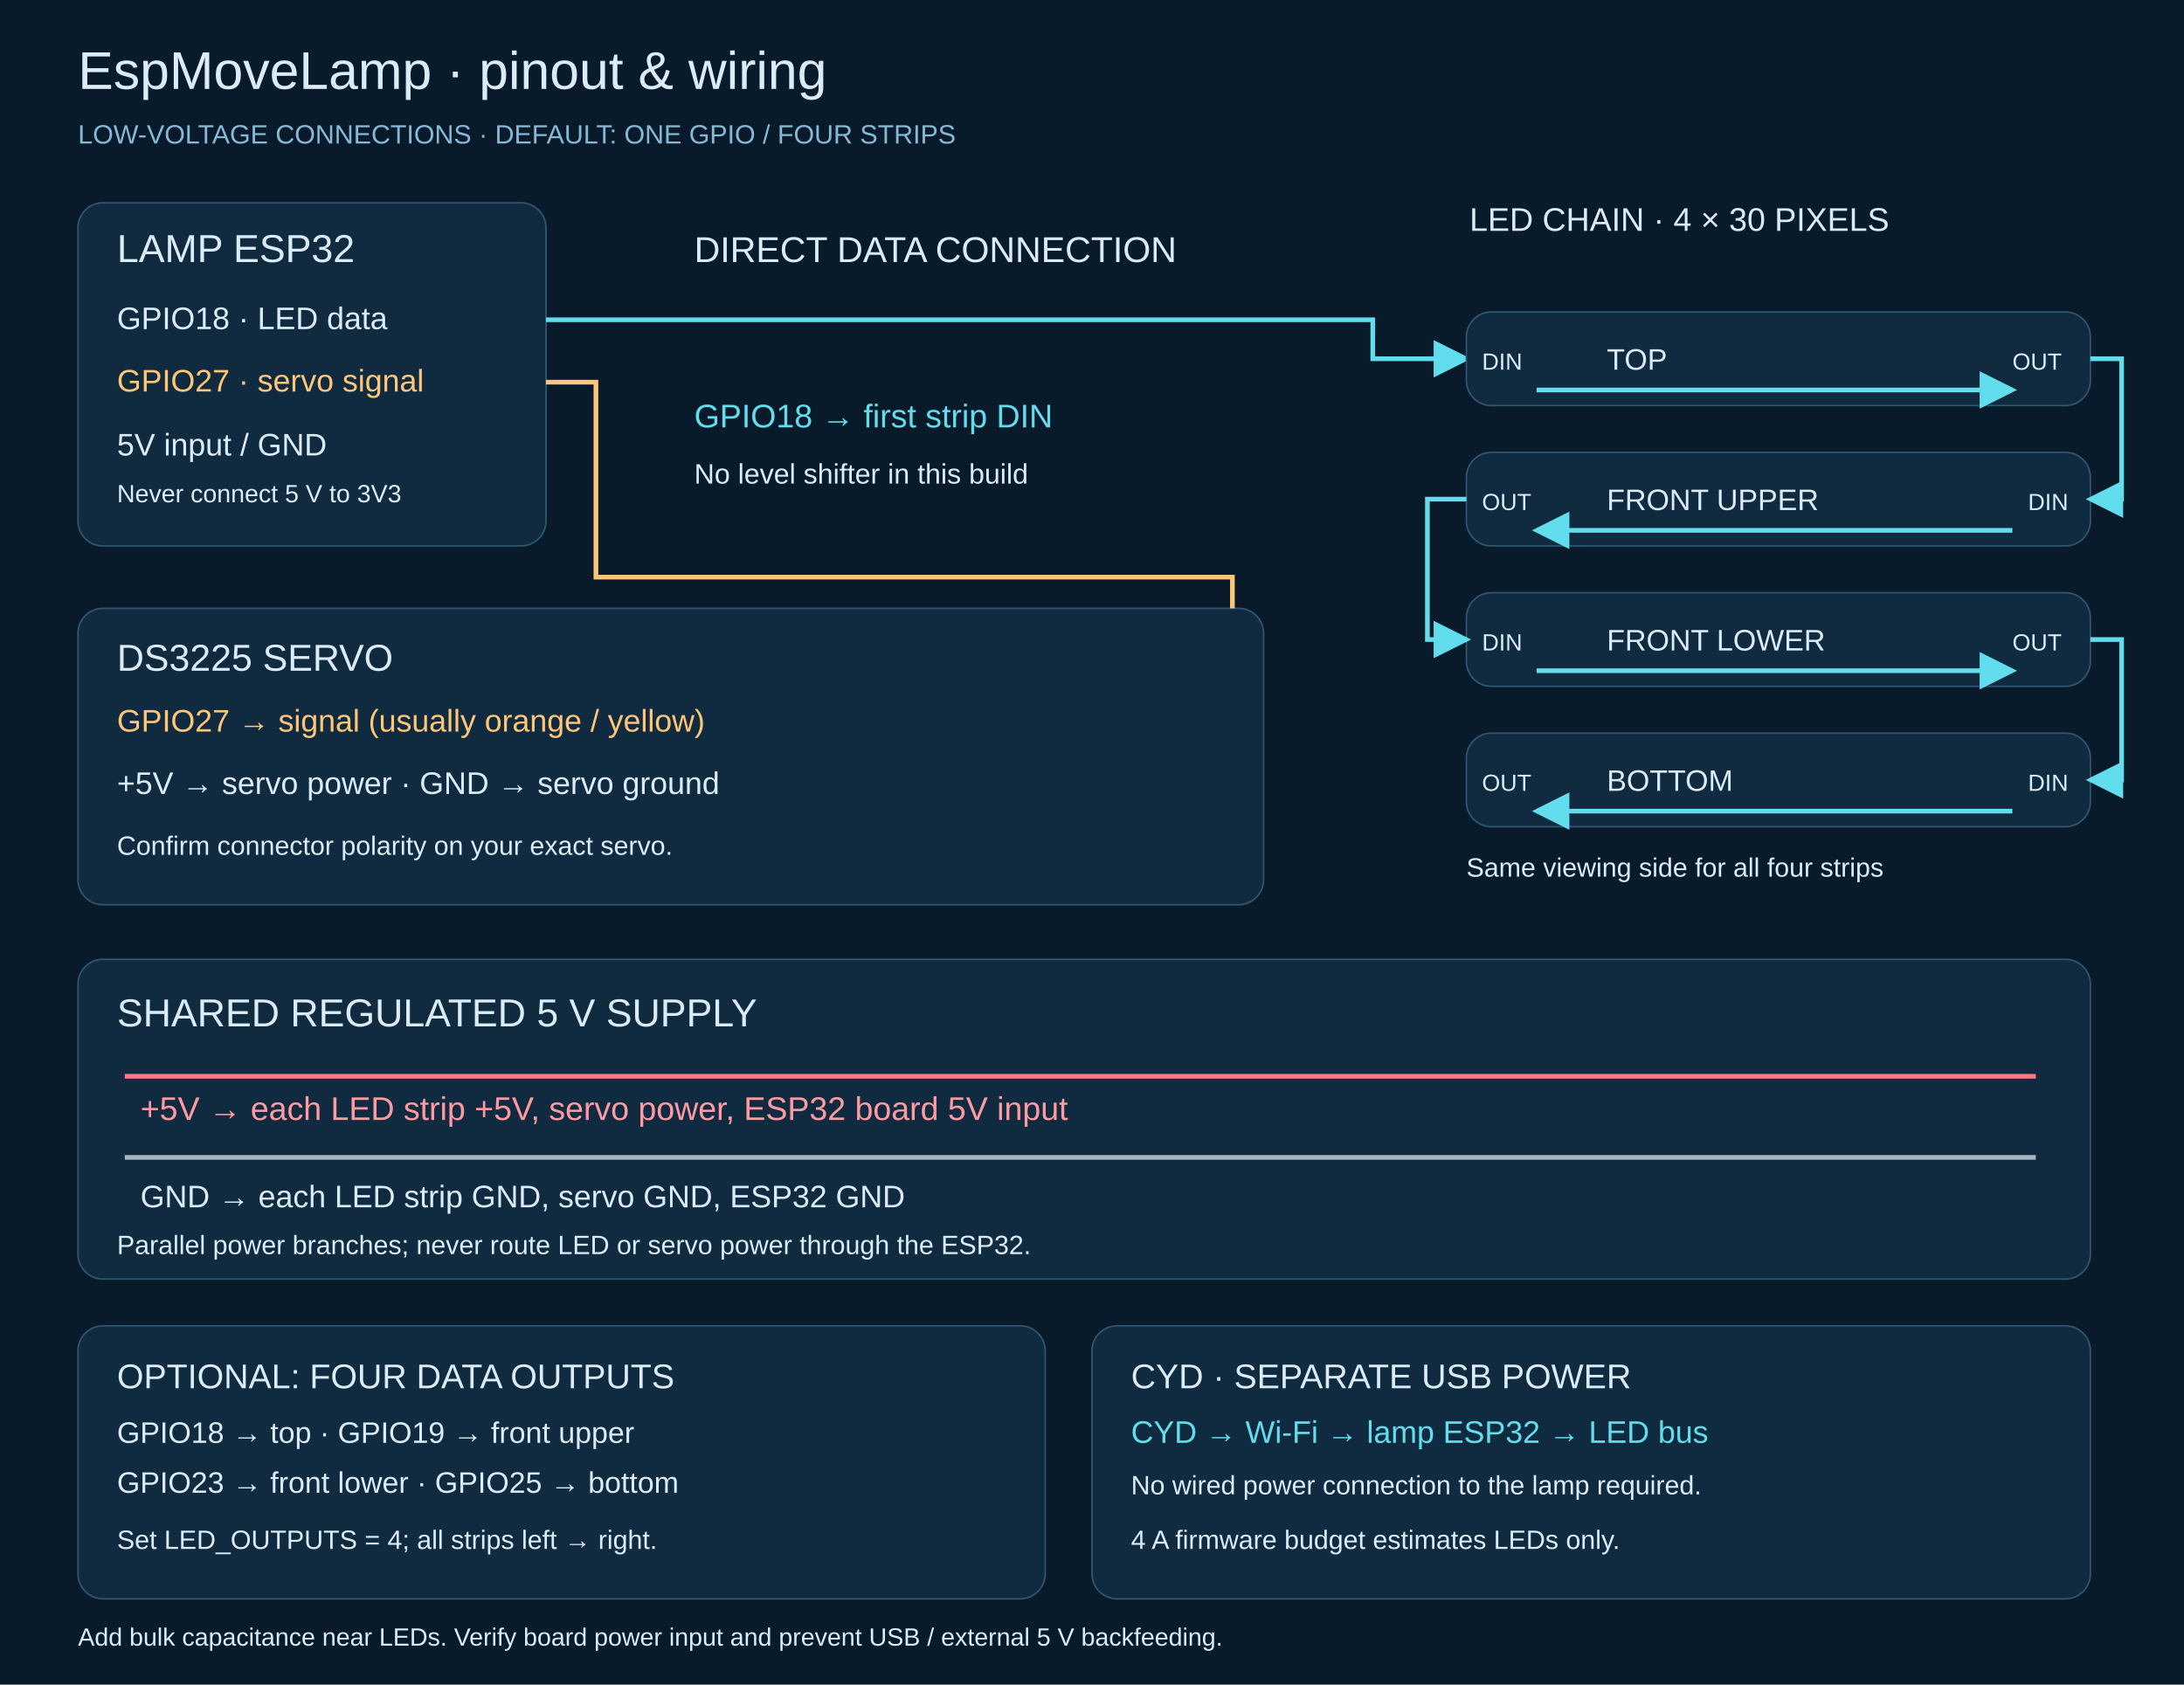
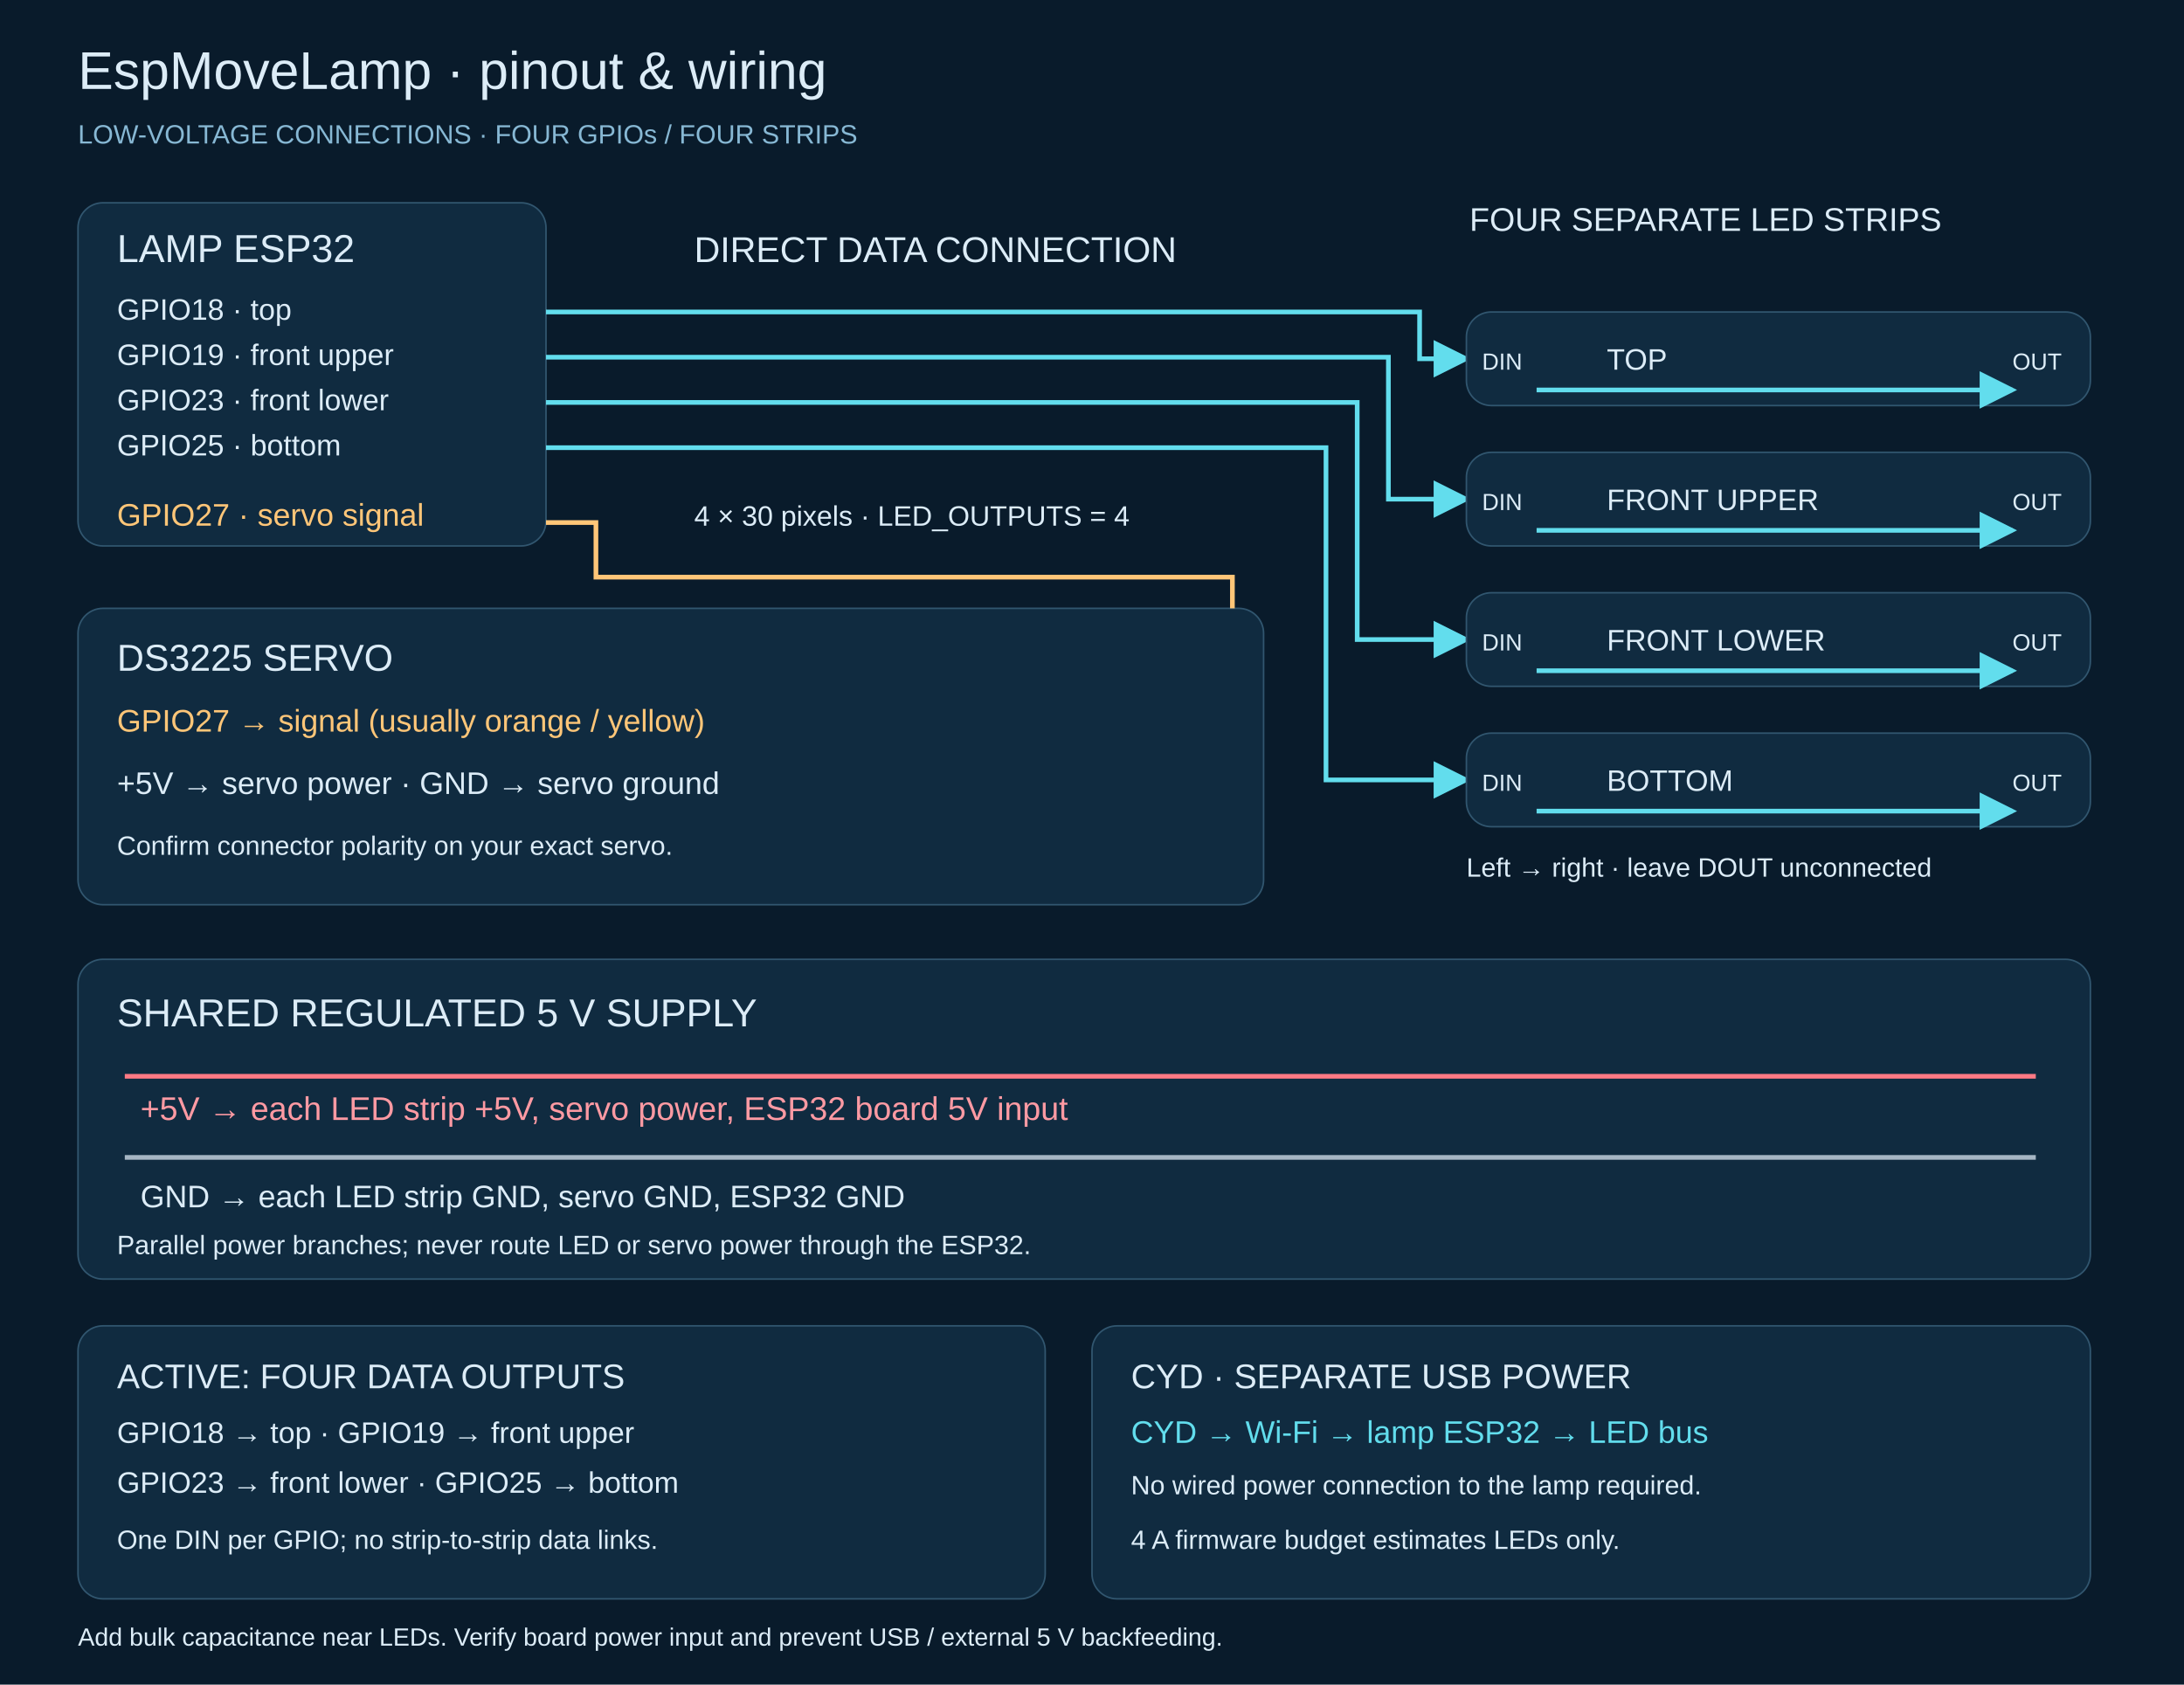
<svg xmlns="http://www.w3.org/2000/svg" width="1400" height="1080" viewBox="0 0 1400 1080" role="img" aria-label="EspMoveLamp low voltage wiring and GPIO pinout">
  <rect width="1400" height="1080" fill="#091b2b" />
  <defs>
    <marker id="a" markerWidth="8" markerHeight="8" refX="7" refY="4" orient="auto">
      <path d="M0 0L8 4L0 8Z" fill="#62dded" />
    </marker>
  </defs>
  <g font-family="Arial, sans-serif">
    <text x="50" y="57" font-size="34" fill="#dcecf7">EspMoveLamp · pinout &amp; wiring</text>
-     <text x="50" y="92" font-size="17" fill="#87b8d4">LOW-VOLTAGE CONNECTIONS · DEFAULT: ONE GPIO / FOUR STRIPS</text>
+     <text x="50" y="92" font-size="17" fill="#87b8d4">LOW-VOLTAGE CONNECTIONS · FOUR GPIOs / FOUR STRIPS</text>
    <rect x="50" y="130" width="300" height="220" rx="16" fill="#102b40" stroke="#31566f" />
    <text x="75" y="168" font-size="25" fill="#dcecf7">LAMP ESP32</text>
-     <text x="75" y="211" font-size="20" fill="#dcecf7">GPIO18 · LED data</text>
-     <text x="75" y="251" font-size="20" fill="#ffc678">GPIO27 · servo signal</text>
-     <text x="75" y="292" font-size="20" fill="#dcecf7">5V input / GND</text>
-     <text x="75" y="322" font-size="16" fill="#dcecf7">Never connect 5 V to 3V3</text>
+     <text x="75" y="205" font-size="19" fill="#dcecf7">GPIO18 · top</text>
+     <text x="75" y="234" font-size="19" fill="#dcecf7">GPIO19 · front upper</text>
+     <text x="75" y="263" font-size="19" fill="#dcecf7">GPIO23 · front lower</text>
+     <text x="75" y="292" font-size="19" fill="#dcecf7">GPIO25 · bottom</text>
+     <text x="75" y="337" font-size="20" fill="#ffc678">GPIO27 · servo signal</text>
    <text x="445" y="168" font-size="23" fill="#dcecf7">DIRECT DATA CONNECTION</text>
-     <text x="445" y="274" font-size="21" fill="#62dded">GPIO18 → first strip DIN</text>
-     <text x="445" y="310" font-size="18" fill="#dcecf7">No level shifter in this build</text>
-     <path d="M350 205H880V230H940" fill="none" stroke="#62dded" stroke-width="3" marker-end="url(#a)" />
-     <text x="942" y="148" font-size="21" fill="#dcecf7">LED CHAIN · 4 × 30 PIXELS</text>
+     <text x="445" y="337" font-size="18" fill="#dcecf7">4 × 30 pixels · LED_OUTPUTS = 4</text>
+     <path d="M350 200H910V230H940" fill="none" stroke="#62dded" stroke-width="3" marker-end="url(#a)" />
+     <path d="M350 229H890V320H940" fill="none" stroke="#62dded" stroke-width="3" marker-end="url(#a)" />
+     <path d="M350 258H870V410H940" fill="none" stroke="#62dded" stroke-width="3" marker-end="url(#a)" />
+     <path d="M350 287H850V500H940" fill="none" stroke="#62dded" stroke-width="3" marker-end="url(#a)" />
+     <text x="942" y="148" font-size="21" fill="#dcecf7">FOUR SEPARATE LED STRIPS</text>
    <rect x="940" y="200" width="400" height="60" rx="16" fill="#102b40" stroke="#31566f" />
    <text x="1030" y="237" font-size="19" fill="#dcecf7">TOP</text>
    <text x="950" y="237" font-size="15" fill="#dcecf7">DIN</text>
    <text x="1290" y="237" font-size="15" fill="#dcecf7">OUT</text>
    <path d="M985 250H1290" fill="none" stroke="#62dded" stroke-width="3" marker-end="url(#a)" />
    <rect x="940" y="290" width="400" height="60" rx="16" fill="#102b40" stroke="#31566f" />
    <text x="1030" y="327" font-size="19" fill="#dcecf7">FRONT UPPER</text>
-     <text x="950" y="327" font-size="15" fill="#dcecf7">OUT</text>
-     <text x="1300" y="327" font-size="15" fill="#dcecf7">DIN</text>
-     <path d="M1290 340H985" fill="none" stroke="#62dded" stroke-width="3" marker-end="url(#a)" />
+     <text x="950" y="327" font-size="15" fill="#dcecf7">DIN</text>
+     <text x="1290" y="327" font-size="15" fill="#dcecf7">OUT</text>
+     <path d="M985 340H1290" fill="none" stroke="#62dded" stroke-width="3" marker-end="url(#a)" />
    <rect x="940" y="380" width="400" height="60" rx="16" fill="#102b40" stroke="#31566f" />
    <text x="1030" y="417" font-size="19" fill="#dcecf7">FRONT LOWER</text>
    <text x="950" y="417" font-size="15" fill="#dcecf7">DIN</text>
    <text x="1290" y="417" font-size="15" fill="#dcecf7">OUT</text>
    <path d="M985 430H1290" fill="none" stroke="#62dded" stroke-width="3" marker-end="url(#a)" />
    <rect x="940" y="470" width="400" height="60" rx="16" fill="#102b40" stroke="#31566f" />
    <text x="1030" y="507" font-size="19" fill="#dcecf7">BOTTOM</text>
-     <text x="950" y="507" font-size="15" fill="#dcecf7">OUT</text>
-     <text x="1300" y="507" font-size="15" fill="#dcecf7">DIN</text>
-     <path d="M1290 520H985" fill="none" stroke="#62dded" stroke-width="3" marker-end="url(#a)" />
-     <path d="M1340 230H1360V320H1340" fill="none" stroke="#62dded" stroke-width="3" marker-end="url(#a)" />
-     <path d="M940 320H915V410H940" fill="none" stroke="#62dded" stroke-width="3" marker-end="url(#a)" />
-     <path d="M1340 410H1360V500H1340" fill="none" stroke="#62dded" stroke-width="3" marker-end="url(#a)" />
-     <text x="940" y="562" font-size="17" fill="#dcecf7">Same viewing side for all four strips</text>
+     <text x="950" y="507" font-size="15" fill="#dcecf7">DIN</text>
+     <text x="1290" y="507" font-size="15" fill="#dcecf7">OUT</text>
+     <path d="M985 520H1290" fill="none" stroke="#62dded" stroke-width="3" marker-end="url(#a)" />
+     <text x="940" y="562" font-size="17" fill="#dcecf7">Left → right · leave DOUT unconnected</text>
    <rect x="50" y="390" width="760" height="190" rx="16" fill="#102b40" stroke="#31566f" />
    <text x="75" y="430" font-size="24" fill="#dcecf7">DS3225 SERVO</text>
-     <path d="M350 245H382V370H790V390" fill="none" stroke="#ffc678" stroke-width="3" />
+     <path d="M350 335H382V370H790V390" fill="none" stroke="#ffc678" stroke-width="3" />
    <text x="75" y="469" font-size="20" fill="#ffc678">GPIO27 → signal (usually orange / yellow)</text>
    <text x="75" y="509" font-size="20" fill="#dcecf7">+5V → servo power · GND → servo ground</text>
    <text x="75" y="548" font-size="17" fill="#dcecf7">Confirm connector polarity on your exact servo.</text>
    <rect x="50" y="615" width="1290" height="205" rx="16" fill="#102b40" stroke="#31566f" />
    <text x="75" y="658" font-size="25" fill="#dcecf7">SHARED REGULATED 5 V SUPPLY</text>
    <path d="M80 690H1305" fill="none" stroke="#ff7a85" stroke-width="3" />
    <text x="90" y="718" font-size="21" fill="#ff9aa3">+5V → each LED strip +5V, servo power, ESP32 board 5V input</text>
    <path d="M80 742H1305" fill="none" stroke="#a6b6c4" stroke-width="3" />
    <text x="90" y="774" font-size="20" fill="#dcecf7">GND → each LED strip GND, servo GND, ESP32 GND</text>
    <text x="75" y="804" font-size="17" fill="#dcecf7">Parallel power branches; never route LED or servo power through the ESP32.</text>
    <rect x="50" y="850" width="620" height="175" rx="16" fill="#102b40" stroke="#31566f" />
-     <text x="75" y="890" font-size="22" fill="#dcecf7">OPTIONAL: FOUR DATA OUTPUTS</text>
+     <text x="75" y="890" font-size="22" fill="#dcecf7">ACTIVE: FOUR DATA OUTPUTS</text>
    <text x="75" y="925" font-size="19" fill="#dcecf7">GPIO18 → top · GPIO19 → front upper</text>
    <text x="75" y="957" font-size="19" fill="#dcecf7">GPIO23 → front lower · GPIO25 → bottom</text>
-     <text x="75" y="993" font-size="17" fill="#dcecf7">Set LED_OUTPUTS = 4; all strips left → right.</text>
+     <text x="75" y="993" font-size="17" fill="#dcecf7">One DIN per GPIO; no strip-to-strip data links.</text>
    <rect x="700" y="850" width="640" height="175" rx="16" fill="#102b40" stroke="#31566f" />
    <text x="725" y="890" font-size="22" fill="#dcecf7">CYD · SEPARATE USB POWER</text>
    <text x="725" y="925" font-size="20" fill="#62dded">CYD → Wi-Fi → lamp ESP32 → LED bus</text>
    <text x="725" y="958" font-size="17" fill="#dcecf7">No wired power connection to the lamp required.</text>
    <text x="725" y="993" font-size="17" fill="#dcecf7">4 A firmware budget estimates LEDs only.</text>
    <text x="50" y="1055" font-size="16" fill="#dcecf7">Add bulk capacitance near LEDs. Verify board power input and prevent USB / external 5 V backfeeding.</text>
  </g>
</svg>
